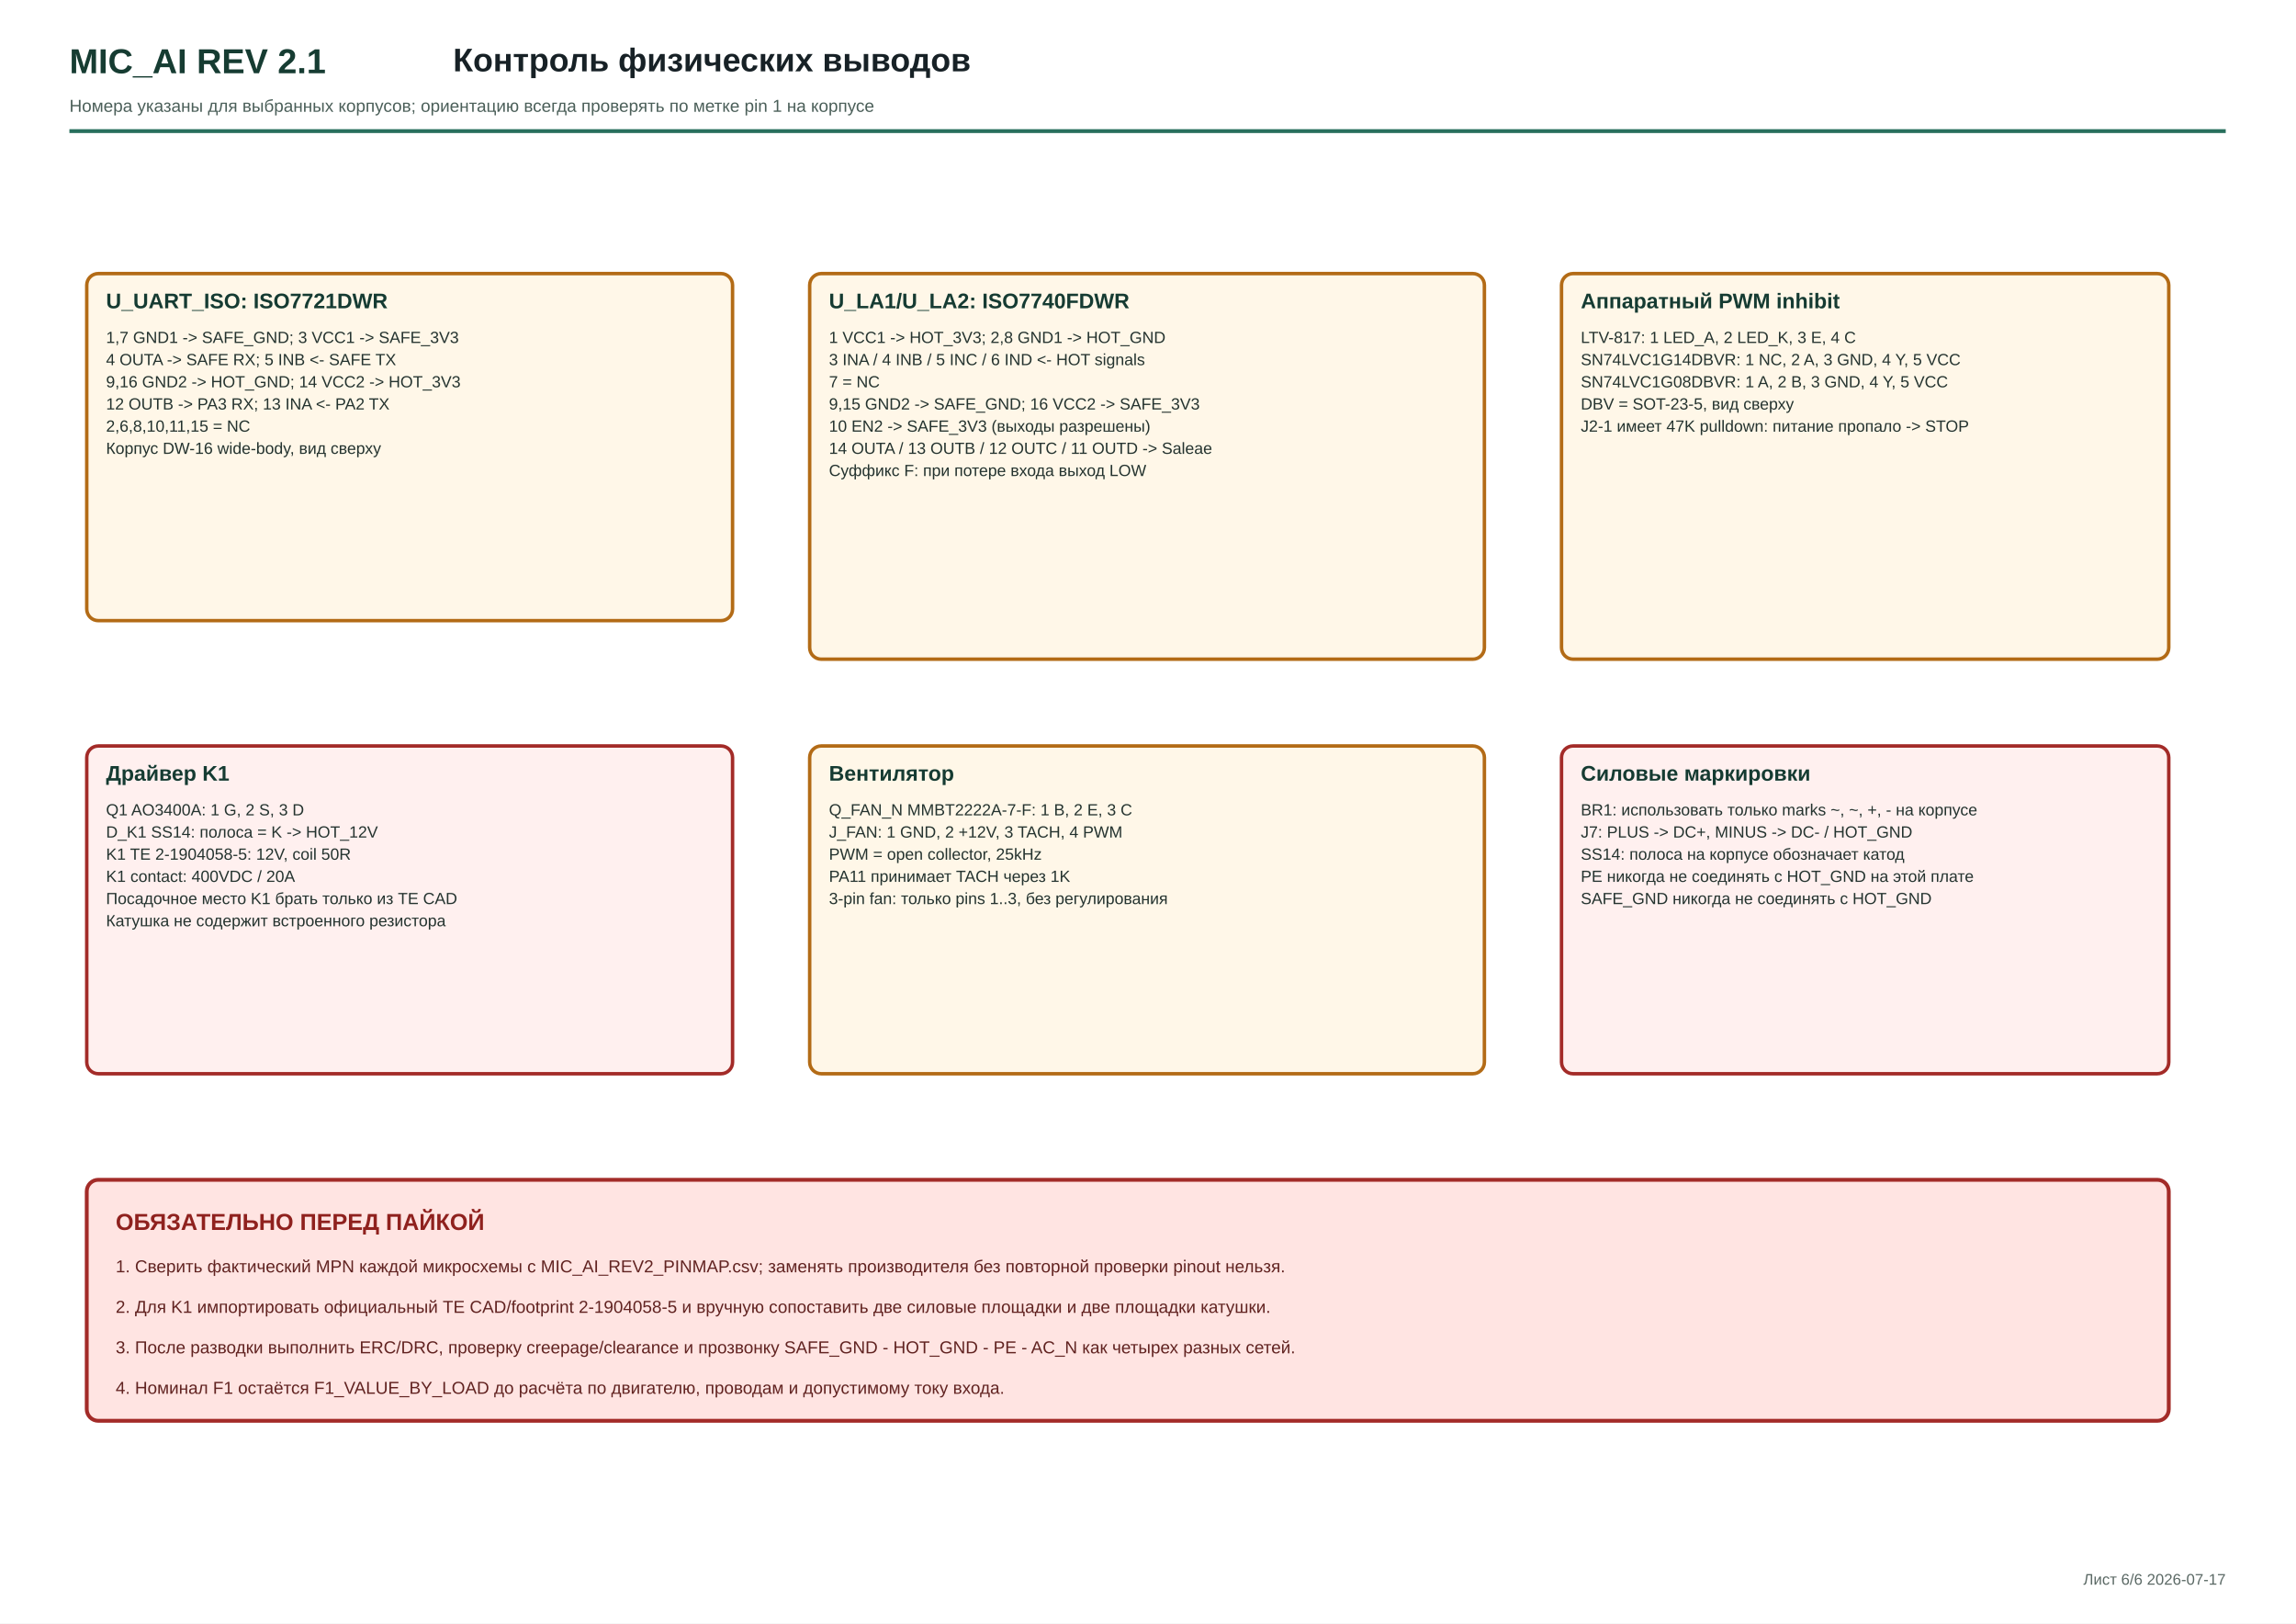
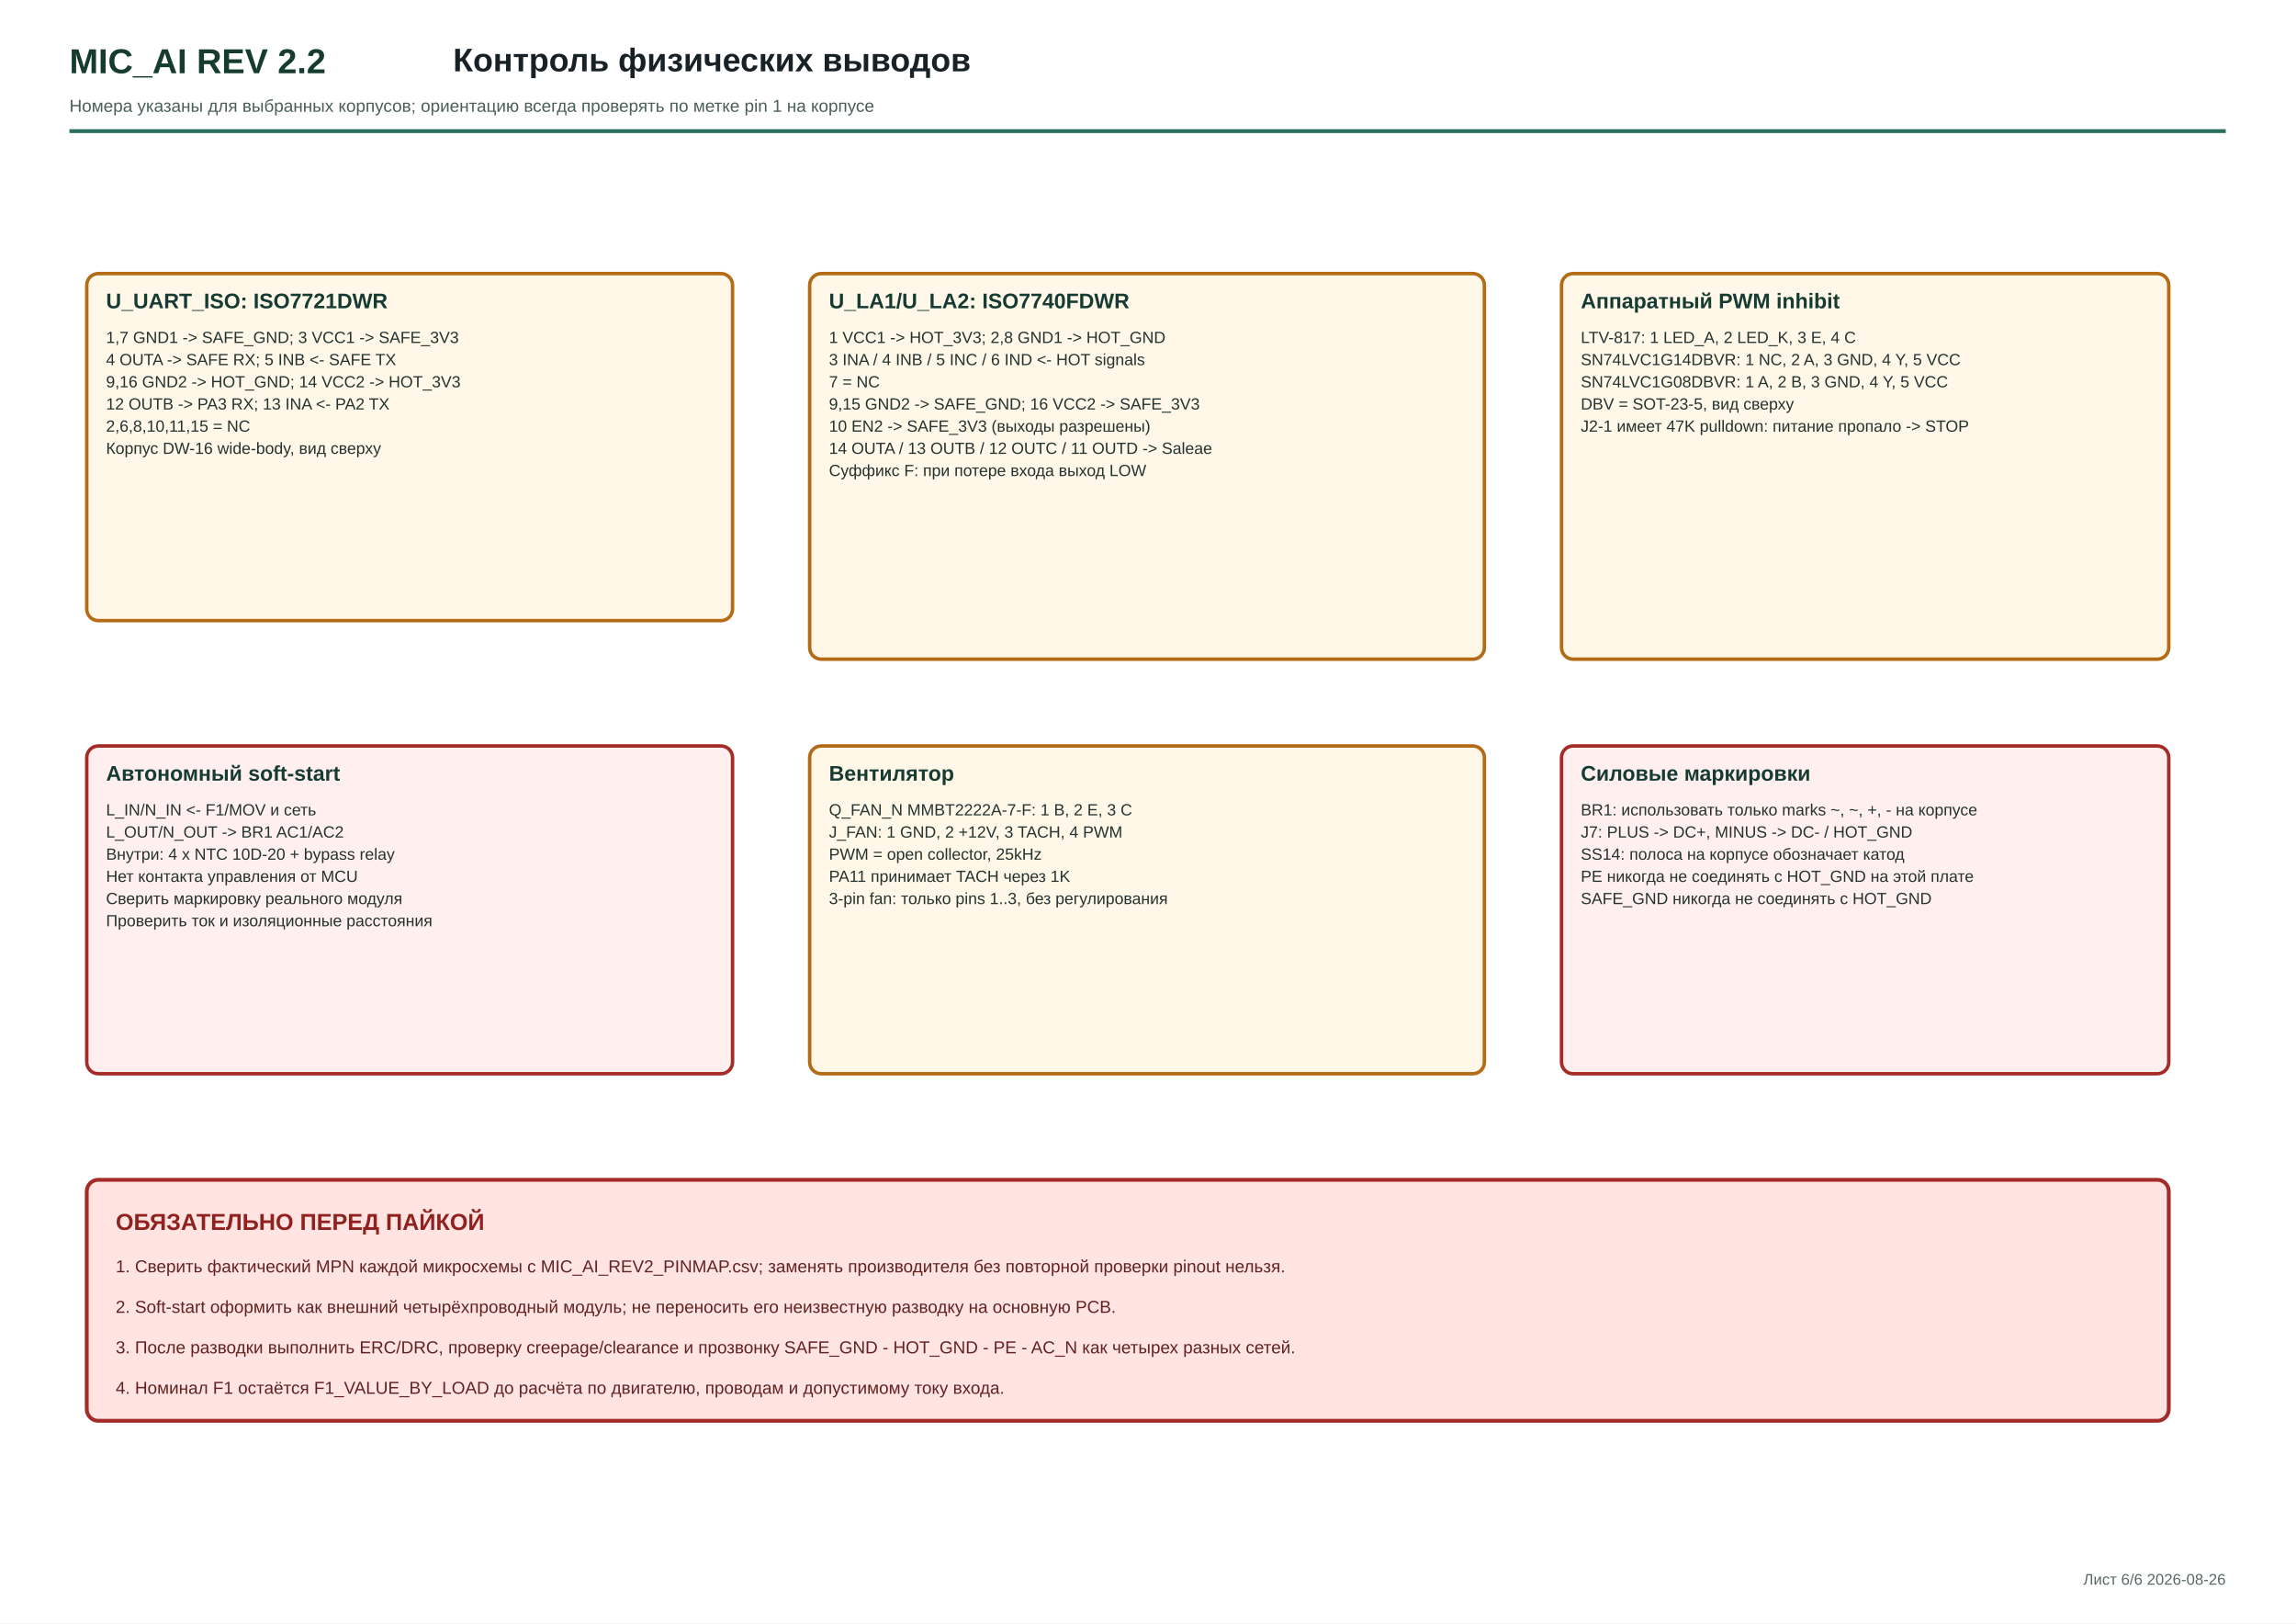
<svg xmlns="http://www.w3.org/2000/svg" width="1191" height="842" viewBox="0 0 1191 842">
  <rect width="100%" height="100%" fill="#ffffff" />
-   <text x="36.00" y="38.00" font-family="Arial, sans-serif" font-size="18" font-weight="700" text-anchor="start" fill="#163c32">MIC_AI REV 2.1</text>
+   <text x="36.00" y="38.00" font-family="Arial, sans-serif" font-size="18" font-weight="700" text-anchor="start" fill="#163c32">MIC_AI REV 2.2</text>
  <text x="235.00" y="37.00" font-family="Arial, sans-serif" font-size="17" font-weight="700" text-anchor="start" fill="#172126">Контроль физических выводов</text>
  <text x="36.00" y="58.00" font-family="Arial, sans-serif" font-size="9" font-weight="400" text-anchor="start" fill="#4b5f59">Номера указаны для выбранных корпусов; ориентацию всегда проверять по метке pin 1 на корпусе</text>
  <line x1="36.00" y1="68.00" x2="1154.55" y2="68.00" stroke="#286f5d" stroke-width="2" />
-   <text x="1154.55" y="821.89" font-family="Arial, sans-serif" font-size="8" font-weight="400" text-anchor="end" fill="#5b6965">Лист 6/6   2026-07-17</text>
+   <text x="1154.55" y="821.89" font-family="Arial, sans-serif" font-size="8" font-weight="400" text-anchor="end" fill="#5b6965">Лист 6/6   2026-08-26</text>
  <rect x="45.00" y="141.89" width="335.00" height="180.00" rx="6" fill="#fff7e8" stroke="#b36b16" stroke-width="1.8" />
  <text x="55.00" y="159.89" font-family="Arial, sans-serif" font-size="11" font-weight="700" text-anchor="start" fill="#153b32">U_UART_ISO: ISO7721DWR</text>
  <text x="55.00" y="177.89" font-family="Arial, sans-serif" font-size="8.4" font-weight="400" text-anchor="start" fill="#24332f">1,7 GND1 -&gt; SAFE_GND; 3 VCC1 -&gt; SAFE_3V3</text>
  <text x="55.00" y="189.39" font-family="Arial, sans-serif" font-size="8.4" font-weight="400" text-anchor="start" fill="#24332f">4 OUTA -&gt; SAFE RX; 5 INB &lt;- SAFE TX</text>
  <text x="55.00" y="200.89" font-family="Arial, sans-serif" font-size="8.4" font-weight="400" text-anchor="start" fill="#24332f">9,16 GND2 -&gt; HOT_GND; 14 VCC2 -&gt; HOT_3V3</text>
  <text x="55.00" y="212.39" font-family="Arial, sans-serif" font-size="8.4" font-weight="400" text-anchor="start" fill="#24332f">12 OUTB -&gt; PA3 RX; 13 INA &lt;- PA2 TX</text>
  <text x="55.00" y="223.89" font-family="Arial, sans-serif" font-size="8.4" font-weight="400" text-anchor="start" fill="#24332f">2,6,8,10,11,15 = NC</text>
  <text x="55.00" y="235.39" font-family="Arial, sans-serif" font-size="8.4" font-weight="400" text-anchor="start" fill="#24332f">Корпус DW-16 wide-body, вид сверху</text>
  <rect x="420.00" y="141.89" width="350.00" height="200.00" rx="6" fill="#fff7e8" stroke="#b36b16" stroke-width="1.8" />
  <text x="430.00" y="159.89" font-family="Arial, sans-serif" font-size="11" font-weight="700" text-anchor="start" fill="#153b32">U_LA1/U_LA2: ISO7740FDWR</text>
  <text x="430.00" y="177.89" font-family="Arial, sans-serif" font-size="8.4" font-weight="400" text-anchor="start" fill="#24332f">1 VCC1 -&gt; HOT_3V3; 2,8 GND1 -&gt; HOT_GND</text>
  <text x="430.00" y="189.39" font-family="Arial, sans-serif" font-size="8.4" font-weight="400" text-anchor="start" fill="#24332f">3 INA / 4 INB / 5 INC / 6 IND &lt;- HOT signals</text>
  <text x="430.00" y="200.89" font-family="Arial, sans-serif" font-size="8.4" font-weight="400" text-anchor="start" fill="#24332f">7 = NC</text>
  <text x="430.00" y="212.39" font-family="Arial, sans-serif" font-size="8.4" font-weight="400" text-anchor="start" fill="#24332f">9,15 GND2 -&gt; SAFE_GND; 16 VCC2 -&gt; SAFE_3V3</text>
  <text x="430.00" y="223.89" font-family="Arial, sans-serif" font-size="8.4" font-weight="400" text-anchor="start" fill="#24332f">10 EN2 -&gt; SAFE_3V3 (выходы разрешены)</text>
  <text x="430.00" y="235.39" font-family="Arial, sans-serif" font-size="8.4" font-weight="400" text-anchor="start" fill="#24332f">14 OUTA / 13 OUTB / 12 OUTC / 11 OUTD -&gt; Saleae</text>
  <text x="430.00" y="246.89" font-family="Arial, sans-serif" font-size="8.4" font-weight="400" text-anchor="start" fill="#24332f">Суффикс F: при потере входа выход LOW</text>
  <rect x="810.00" y="141.89" width="315.00" height="200.00" rx="6" fill="#fff7e8" stroke="#b36b16" stroke-width="1.8" />
  <text x="820.00" y="159.89" font-family="Arial, sans-serif" font-size="11" font-weight="700" text-anchor="start" fill="#153b32">Аппаратный PWM inhibit</text>
  <text x="820.00" y="177.89" font-family="Arial, sans-serif" font-size="8.4" font-weight="400" text-anchor="start" fill="#24332f">LTV-817: 1 LED_A, 2 LED_K, 3 E, 4 C</text>
  <text x="820.00" y="189.39" font-family="Arial, sans-serif" font-size="8.4" font-weight="400" text-anchor="start" fill="#24332f">SN74LVC1G14DBVR: 1 NC, 2 A, 3 GND, 4 Y, 5 VCC</text>
  <text x="820.00" y="200.89" font-family="Arial, sans-serif" font-size="8.4" font-weight="400" text-anchor="start" fill="#24332f">SN74LVC1G08DBVR: 1 A, 2 B, 3 GND, 4 Y, 5 VCC</text>
  <text x="820.00" y="212.39" font-family="Arial, sans-serif" font-size="8.4" font-weight="400" text-anchor="start" fill="#24332f">DBV = SOT-23-5, вид сверху</text>
  <text x="820.00" y="223.89" font-family="Arial, sans-serif" font-size="8.4" font-weight="400" text-anchor="start" fill="#24332f">J2-1 имеет 47K pulldown: питание пропало -&gt; STOP</text>
  <rect x="45.00" y="386.89" width="335.00" height="170.00" rx="6" fill="#fff0ef" stroke="#a32b28" stroke-width="1.8" />
-   <text x="55.00" y="404.89" font-family="Arial, sans-serif" font-size="11" font-weight="700" text-anchor="start" fill="#153b32">Драйвер K1</text>
-   <text x="55.00" y="422.89" font-family="Arial, sans-serif" font-size="8.4" font-weight="400" text-anchor="start" fill="#24332f">Q1 AO3400A: 1 G, 2 S, 3 D</text>
-   <text x="55.00" y="434.39" font-family="Arial, sans-serif" font-size="8.4" font-weight="400" text-anchor="start" fill="#24332f">D_K1 SS14: полоса = K -&gt; HOT_12V</text>
-   <text x="55.00" y="445.89" font-family="Arial, sans-serif" font-size="8.4" font-weight="400" text-anchor="start" fill="#24332f">K1 TE 2-1904058-5: 12V, coil 50R</text>
-   <text x="55.00" y="457.39" font-family="Arial, sans-serif" font-size="8.4" font-weight="400" text-anchor="start" fill="#24332f">K1 contact: 400VDC / 20A</text>
-   <text x="55.00" y="468.89" font-family="Arial, sans-serif" font-size="8.4" font-weight="400" text-anchor="start" fill="#24332f">Посадочное место K1 брать только из TE CAD</text>
-   <text x="55.00" y="480.39" font-family="Arial, sans-serif" font-size="8.4" font-weight="400" text-anchor="start" fill="#24332f">Катушка не содержит встроенного резистора</text>
+   <text x="55.00" y="404.89" font-family="Arial, sans-serif" font-size="11" font-weight="700" text-anchor="start" fill="#153b32">Автономный soft-start</text>
+   <text x="55.00" y="422.89" font-family="Arial, sans-serif" font-size="8.4" font-weight="400" text-anchor="start" fill="#24332f">L_IN/N_IN &lt;- F1/MOV и сеть</text>
+   <text x="55.00" y="434.39" font-family="Arial, sans-serif" font-size="8.4" font-weight="400" text-anchor="start" fill="#24332f">L_OUT/N_OUT -&gt; BR1 AC1/AC2</text>
+   <text x="55.00" y="445.89" font-family="Arial, sans-serif" font-size="8.4" font-weight="400" text-anchor="start" fill="#24332f">Внутри: 4 x NTC 10D-20 + bypass relay</text>
+   <text x="55.00" y="457.39" font-family="Arial, sans-serif" font-size="8.4" font-weight="400" text-anchor="start" fill="#24332f">Нет контакта управления от MCU</text>
+   <text x="55.00" y="468.89" font-family="Arial, sans-serif" font-size="8.4" font-weight="400" text-anchor="start" fill="#24332f">Сверить маркировку реального модуля</text>
+   <text x="55.00" y="480.39" font-family="Arial, sans-serif" font-size="8.4" font-weight="400" text-anchor="start" fill="#24332f">Проверить ток и изоляционные расстояния</text>
  <rect x="420.00" y="386.89" width="350.00" height="170.00" rx="6" fill="#fff7e8" stroke="#b36b16" stroke-width="1.8" />
  <text x="430.00" y="404.89" font-family="Arial, sans-serif" font-size="11" font-weight="700" text-anchor="start" fill="#153b32">Вентилятор</text>
  <text x="430.00" y="422.89" font-family="Arial, sans-serif" font-size="8.4" font-weight="400" text-anchor="start" fill="#24332f">Q_FAN_N MMBT2222A-7-F: 1 B, 2 E, 3 C</text>
  <text x="430.00" y="434.39" font-family="Arial, sans-serif" font-size="8.4" font-weight="400" text-anchor="start" fill="#24332f">J_FAN: 1 GND, 2 +12V, 3 TACH, 4 PWM</text>
  <text x="430.00" y="445.89" font-family="Arial, sans-serif" font-size="8.4" font-weight="400" text-anchor="start" fill="#24332f">PWM = open collector, 25kHz</text>
  <text x="430.00" y="457.39" font-family="Arial, sans-serif" font-size="8.4" font-weight="400" text-anchor="start" fill="#24332f">PA11 принимает TACH через 1K</text>
  <text x="430.00" y="468.89" font-family="Arial, sans-serif" font-size="8.4" font-weight="400" text-anchor="start" fill="#24332f">3-pin fan: только pins 1..3, без регулирования</text>
  <rect x="810.00" y="386.89" width="315.00" height="170.00" rx="6" fill="#fff0ef" stroke="#a32b28" stroke-width="1.8" />
  <text x="820.00" y="404.89" font-family="Arial, sans-serif" font-size="11" font-weight="700" text-anchor="start" fill="#153b32">Силовые маркировки</text>
  <text x="820.00" y="422.89" font-family="Arial, sans-serif" font-size="8.4" font-weight="400" text-anchor="start" fill="#24332f">BR1: использовать только marks ~, ~, +, - на корпусе</text>
  <text x="820.00" y="434.39" font-family="Arial, sans-serif" font-size="8.4" font-weight="400" text-anchor="start" fill="#24332f">J7: PLUS -&gt; DC+, MINUS -&gt; DC- / HOT_GND</text>
  <text x="820.00" y="445.89" font-family="Arial, sans-serif" font-size="8.4" font-weight="400" text-anchor="start" fill="#24332f">SS14: полоса на корпусе обозначает катод</text>
  <text x="820.00" y="457.39" font-family="Arial, sans-serif" font-size="8.4" font-weight="400" text-anchor="start" fill="#24332f">PE никогда не соединять с HOT_GND на этой плате</text>
  <text x="820.00" y="468.89" font-family="Arial, sans-serif" font-size="8.4" font-weight="400" text-anchor="start" fill="#24332f">SAFE_GND никогда не соединять с HOT_GND</text>
  <rect x="45.00" y="611.89" width="1080.00" height="125.00" rx="6" fill="#ffe4e2" stroke="#a32b28" stroke-width="2" />
  <text x="60.00" y="637.89" font-family="Arial, sans-serif" font-size="12" font-weight="700" text-anchor="start" fill="#8f211e">ОБЯЗАТЕЛЬНО ПЕРЕД ПАЙКОЙ</text>
  <text x="60.00" y="659.89" font-family="Arial, sans-serif" font-size="9" font-weight="400" text-anchor="start" fill="#612321">1. Сверить фактический MPN каждой микросхемы с MIC_AI_REV2_PINMAP.csv; заменять производителя без повторной проверки pinout нельзя.</text>
-   <text x="60.00" y="680.89" font-family="Arial, sans-serif" font-size="9" font-weight="400" text-anchor="start" fill="#612321">2. Для K1 импортировать официальный TE CAD/footprint 2-1904058-5 и вручную сопоставить две силовые площадки и две площадки катушки.</text>
+   <text x="60.00" y="680.89" font-family="Arial, sans-serif" font-size="9" font-weight="400" text-anchor="start" fill="#612321">2. Soft-start оформить как внешний четырёхпроводный модуль; не переносить его неизвестную разводку на основную PCB.</text>
  <text x="60.00" y="701.89" font-family="Arial, sans-serif" font-size="9" font-weight="400" text-anchor="start" fill="#612321">3. После разводки выполнить ERC/DRC, проверку creepage/clearance и прозвонку SAFE_GND - HOT_GND - PE - AC_N как четырех разных сетей.</text>
  <text x="60.00" y="722.89" font-family="Arial, sans-serif" font-size="9" font-weight="400" text-anchor="start" fill="#612321">4. Номинал F1 остаётся F1_VALUE_BY_LOAD до расчёта по двигателю, проводам и допустимому току входа.</text>
</svg>
